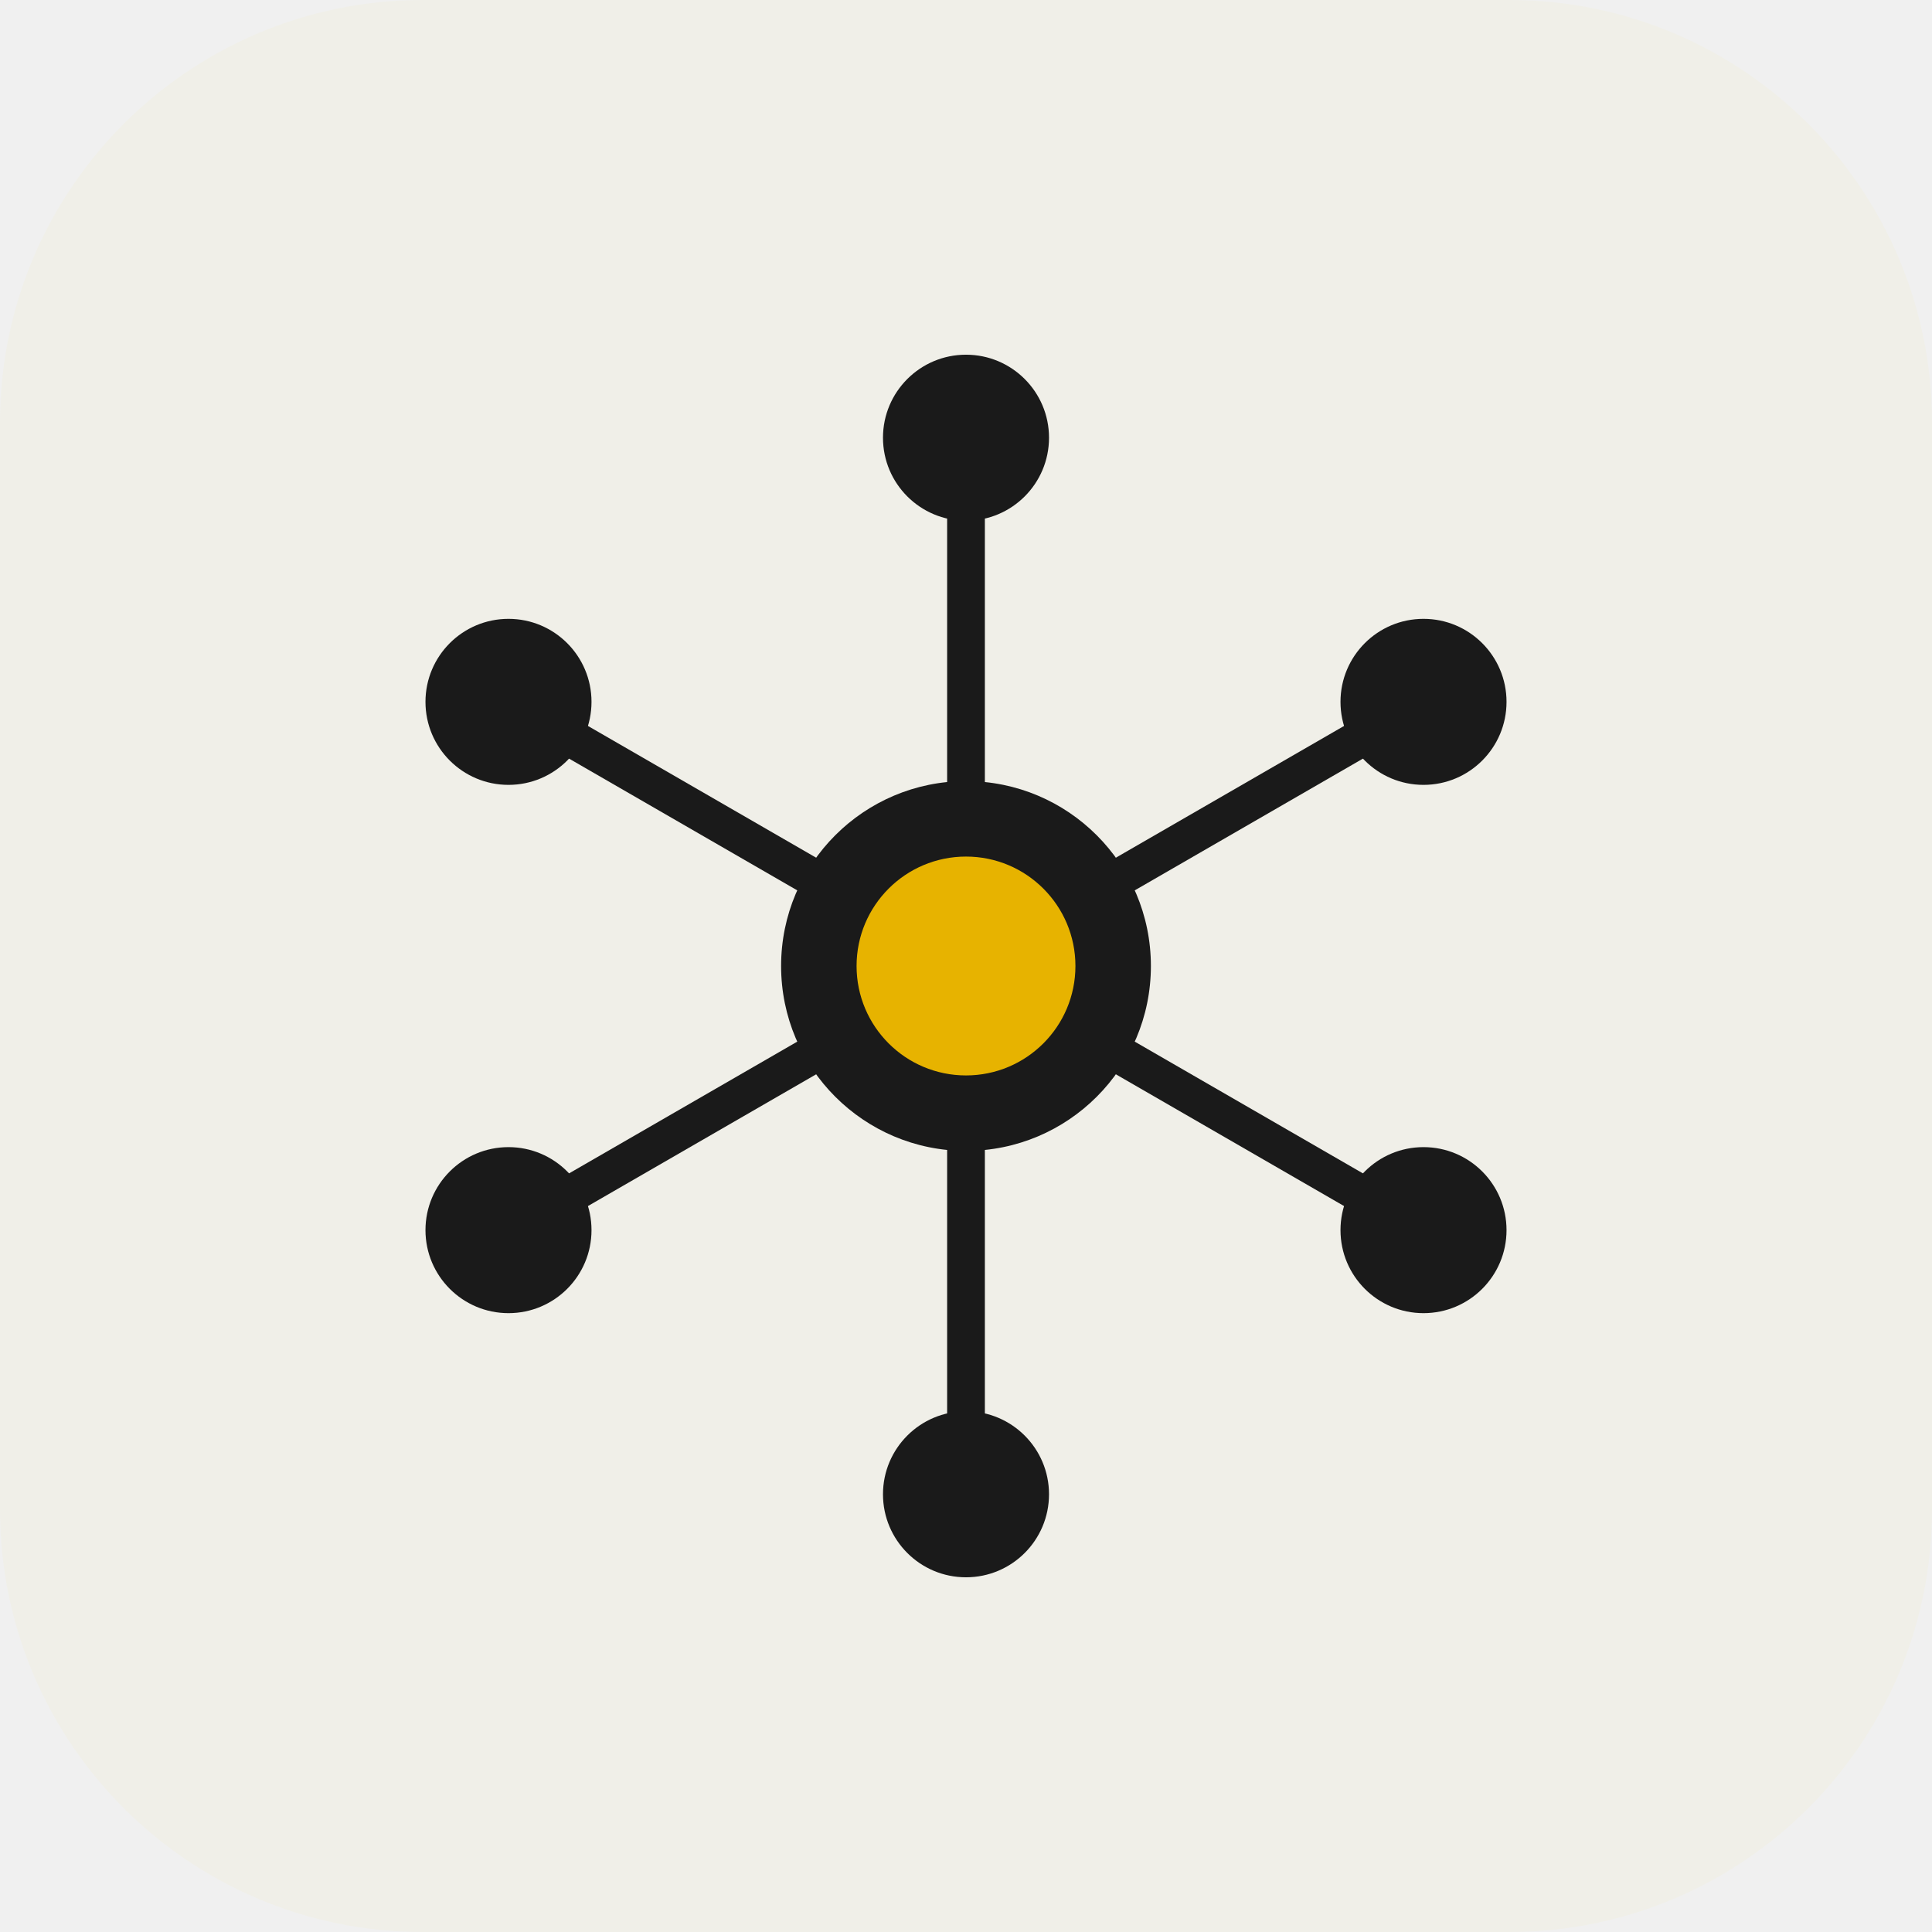
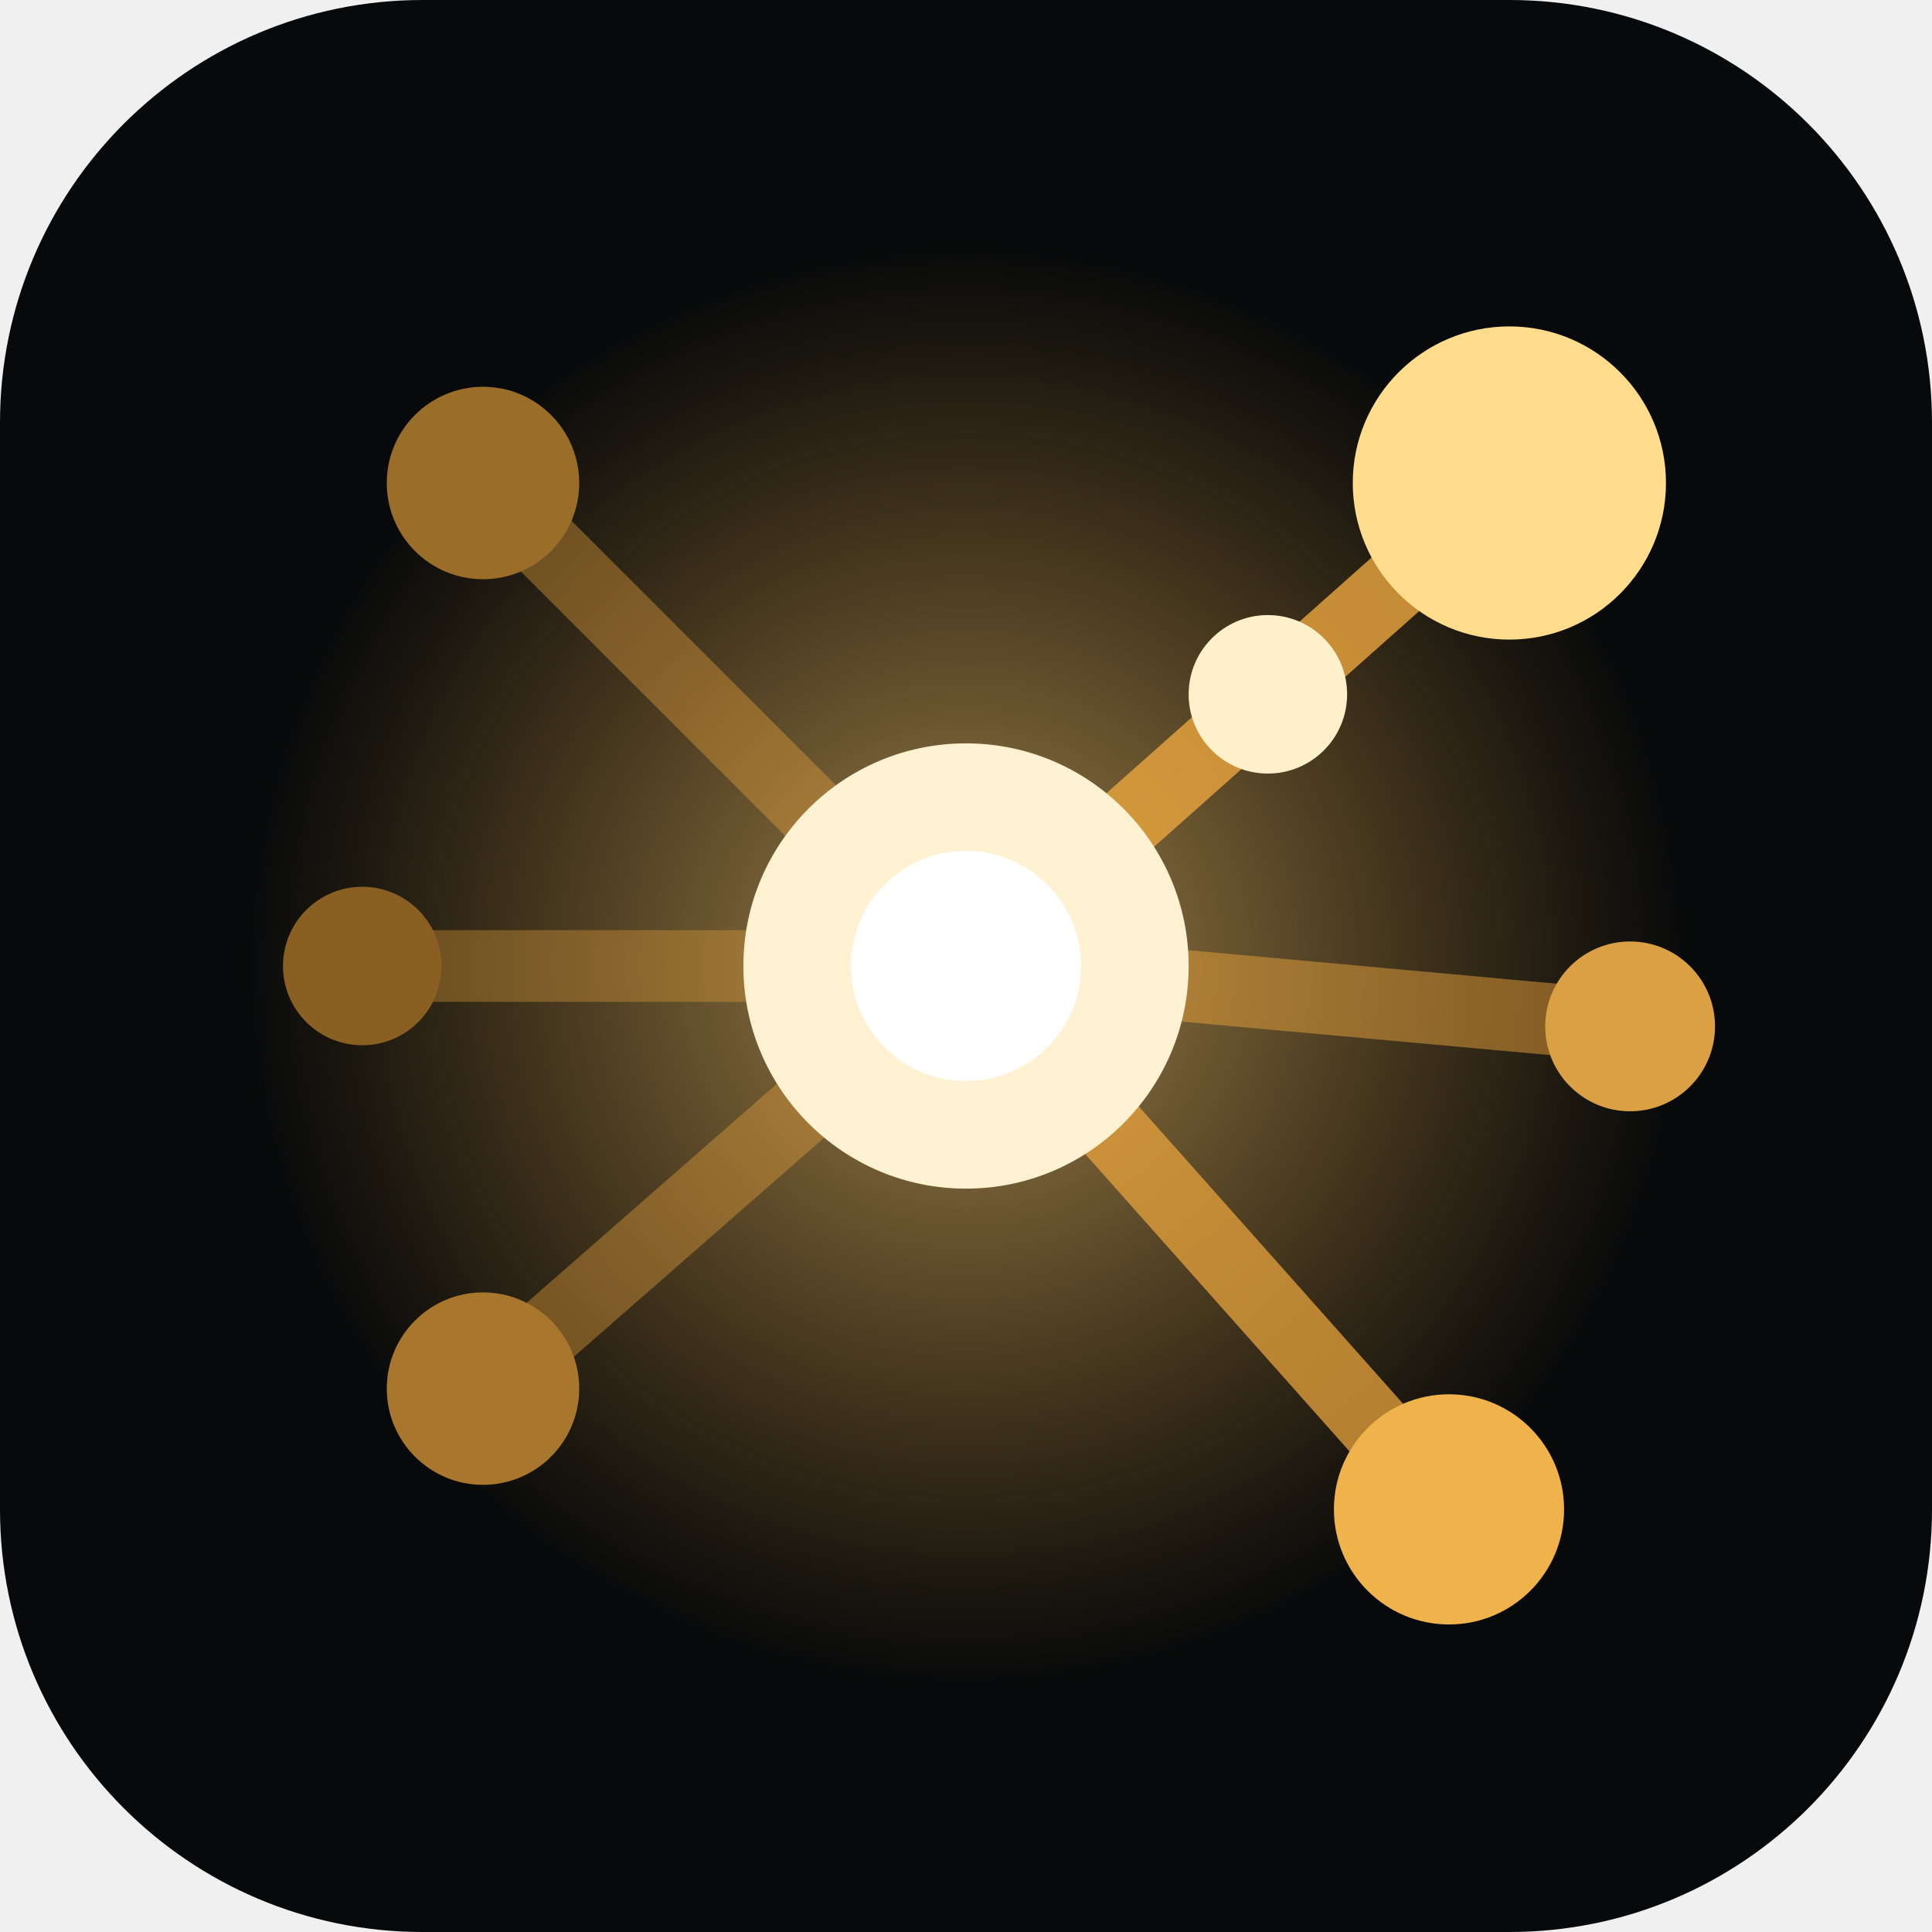
<svg xmlns="http://www.w3.org/2000/svg" viewBox="0 0 1024 1024" width="1024" height="1024">
-   <rect x="0" y="0" width="1024" height="1024" rx="224" ry="224" fill="#F0EFE8" />
-   <g stroke="#1A1A1A" stroke-width="20" stroke-linecap="round">
-     <line x1="512" y1="512" x2="512" y2="232" />
-     <line x1="512" y1="512" x2="754.49" y2="372" />
-     <line x1="512" y1="512" x2="754.49" y2="652" />
-     <line x1="512" y1="512" x2="512" y2="792" />
-     <line x1="512" y1="512" x2="269.51" y2="652" />
-     <line x1="512" y1="512" x2="269.51" y2="372" />
+   <defs>
+     <radialGradient id="bm-glow" cx="50%" cy="50%" r="50%">
+       <stop offset="0%" stop-color="#FFD27A" stop-opacity="0.9" />
+       <stop offset="100%" stop-color="#E8A33D" stop-opacity="0" />
+     </radialGradient>
+   </defs>
+   <rect x="0" y="0" width="1024" height="1024" rx="224" ry="224" fill="#07090A" />
+   <circle cx="512" cy="512" r="384" fill="url(#bm-glow)" opacity="0.7" />
+   <g stroke="#E8A33D" stroke-width="38" stroke-linecap="round">
+     <line x1="512" y1="512" x2="256" y2="256" stroke-opacity="0.4" />
+     <line x1="512" y1="512" x2="800" y2="256" stroke-opacity="0.82" />
+     <line x1="512" y1="512" x2="864" y2="544" stroke-opacity="0.5" />
+     <line x1="512" y1="512" x2="768" y2="800" stroke-opacity="0.75" />
+     <line x1="512" y1="512" x2="256" y2="736" stroke-opacity="0.4" />
+     <line x1="512" y1="512" x2="192" y2="512" stroke-opacity="0.35" />
  </g>
-   <g fill="#1A1A1A">
-     <circle cx="512" cy="232" r="44" />
-     <circle cx="754.49" cy="372" r="44" />
-     <circle cx="754.49" cy="652" r="44" />
-     <circle cx="512" cy="792" r="44" />
-     <circle cx="269.51" cy="652" r="44" />
-     <circle cx="269.51" cy="372" r="44" />
-   </g>
-   <circle cx="512" cy="512" r="98" fill="#1A1A1A" />
-   <circle cx="512" cy="512" r="58" fill="#E7B300" />
+   <circle cx="256" cy="256" r="51" fill="#9A6E28" />
+   <circle cx="864" cy="544" r="45" fill="#DCA044" />
+   <circle cx="768" cy="800" r="61" fill="#F0B24A" />
+   <circle cx="256" cy="736" r="51" fill="#A9762E" />
+   <circle cx="192" cy="512" r="42" fill="#8A6022" />
+   <circle cx="800" cy="256" r="83" fill="#FFDD8C" />
+   <circle cx="672" cy="368" r="42" fill="#FFF0CC" />
+   <circle cx="512" cy="512" r="118" fill="#FFF2D2" />
+   <circle cx="512" cy="512" r="61" fill="#FFFFFF" />
</svg>
